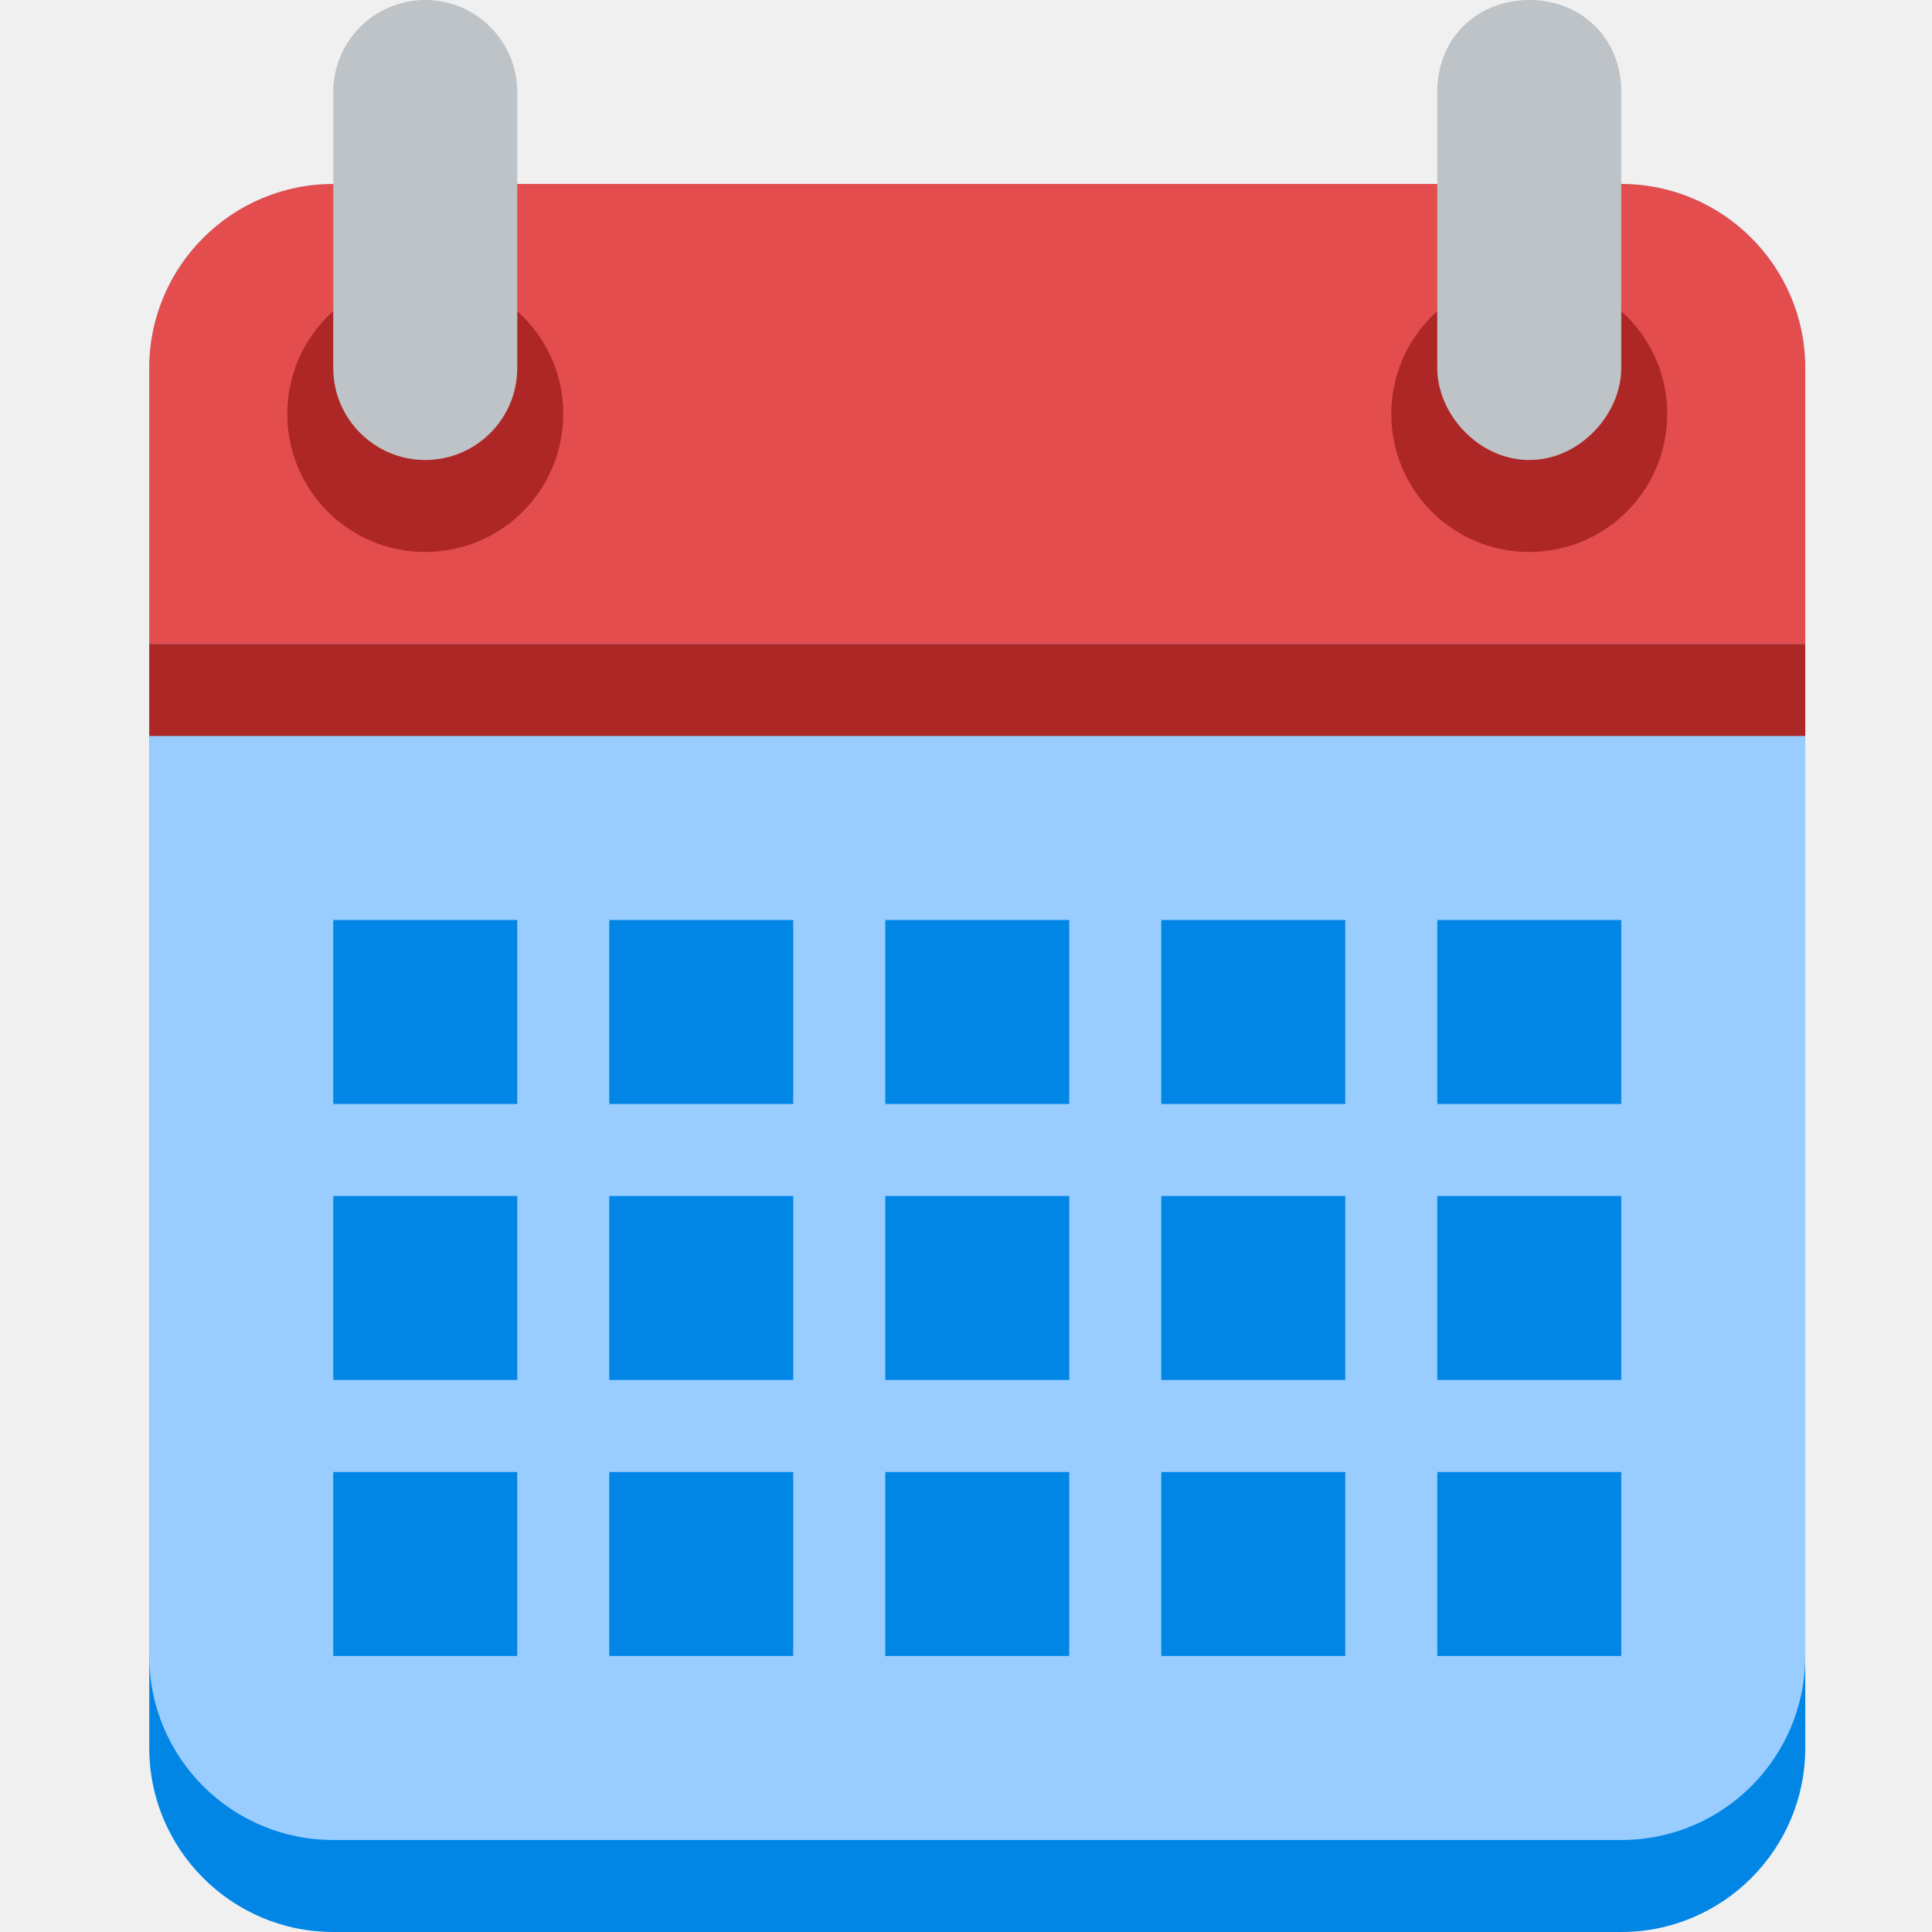
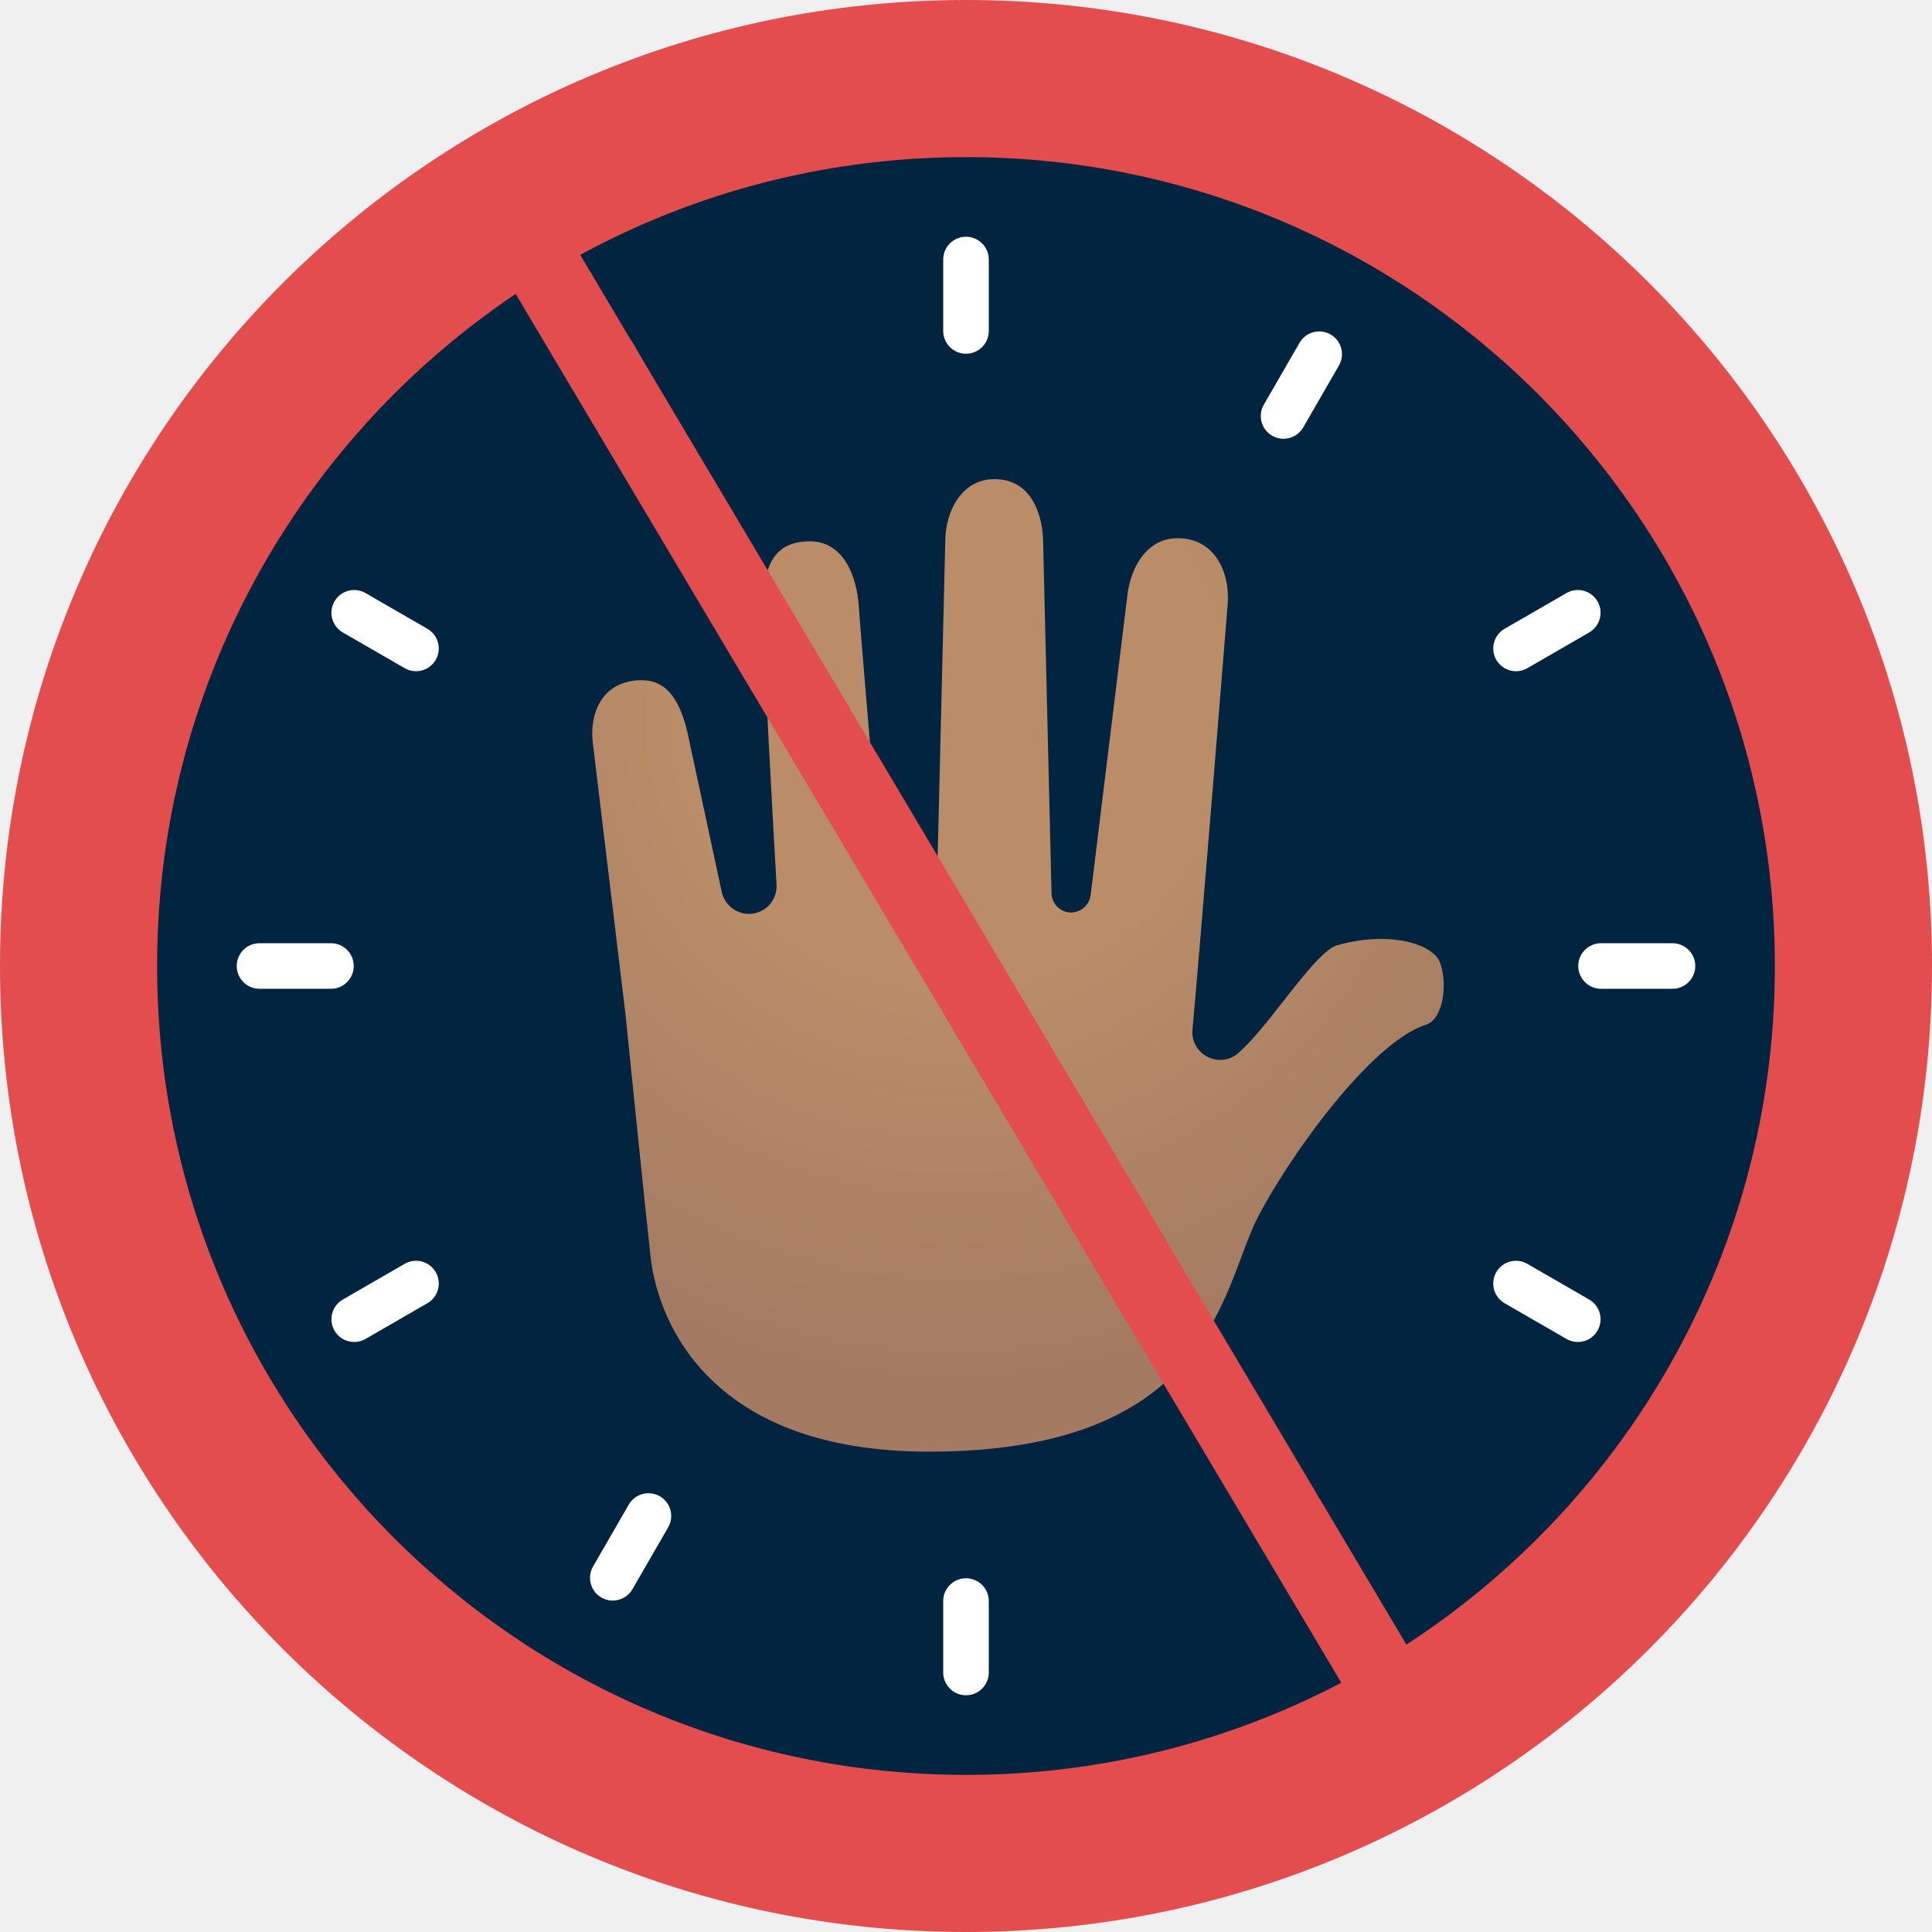
- <svg xmlns="http://www.w3.org/2000/svg" height="233.333" version="1.1" width="233.333" id="svg28">
-   <defs id="defs32" />
-   <g transform="translate(-3,-1029.4)" id="g26">
-     <g id="g852" transform="matrix(11.11111,0,0,11.11111,-12.30655,-10408.378)">
-       <path d="m 5,1032.4 c -1.105,0 -2,0.9 -2,2 v 14 c 0,1.1 0.895,2 2,2 h 6 2 6 c 1.105,0 2,-0.9 2,-2 v -14 c 0,-1.1 -0.895,-2 -2,-2 h -6 -2 z" fill="#bdc3c7" id="path2" style="fill:#0286e5;fill-opacity:1" />
-       <path d="M 5,3 C 3.895,3 3,3.895 3,5 v 14 c 0,1.105 0.895,2 2,2 h 6 2 6 c 1.105,0 2,-0.895 2,-2 V 5 C 21,3.895 20.105,3 19,3 h -6 -2 z" fill="#ecf0f1" transform="translate(0,1028.4)" id="path4" style="fill:#9acdff;fill-opacity:1" />
-       <path d="m 5,1031.4 c -1.105,0 -2,0.9 -2,2 v 3 h 18 v -3 c 0,-1.1 -0.895,-2 -2,-2 h -6 -2 z" fill="#e74c3c" id="path6" style="fill:#e34d4d;fill-opacity:1" />
-       <path d="m 7,5.5 a 1.5,1.5 0 1 1 -3,0 1.5,1.5 0 1 1 3,0 z" fill="#c0392b" transform="translate(0.5,1028.4)" id="path8" style="fill:#ae2727;fill-opacity:1" />
-       <path d="M 6,1 C 5.448,1 5,1.448 5,2 V 5 C 5,5.552 5.448,6 6,6 6.552,6 7,5.552 7,5 V 2 C 7,1.448 6.552,1 6,1 Z" fill="#bdc3c7" transform="translate(0,1028.4)" id="path10" />
-       <path d="m 7,5.5 a 1.5,1.5 0 1 1 -3,0 1.5,1.5 0 1 1 3,0 z" fill="#c0392b" transform="translate(12.5,1028.4)" id="path12" style="fill:#ae2727;fill-opacity:1" />
-       <path d="m 18,1029.4 c -0.552,0 -1,0.4 -1,1 v 3 c 0,0.5 0.448,1 1,1 0.552,0 1,-0.5 1,-1 v -3 c 0,-0.6 -0.448,-1 -1,-1 z" id="path14" style="fill:#bdc3c7" />
-       <path d="m 5,1039.4 v 2 h 2 v -2 z m 3,0 v 2 h 2 v -2 z m 3,0 v 2 h 2 v -2 z m 3,0 v 2 h 2 v -2 z m 3,0 v 2 h 2 v -2 z" id="path16" style="fill:#0286e5;fill-opacity:1" />
-       <path d="m 5,1042.4 v 2 h 2 v -2 z m 3,0 v 2 h 2 v -2 z m 3,0 v 2 h 2 v -2 z m 3,0 v 2 h 2 v -2 z m 3,0 v 2 h 2 v -2 z" id="path18" style="fill:#0286e5;fill-opacity:1" />
-       <path d="m 5,1045.4 v 2 h 2 v -2 z m 3,0 v 2 h 2 v -2 z m 3,0 v 2 h 2 v -2 z m 3,0 v 2 h 2 v -2 z m 3,0 v 2 h 2 v -2 z" id="path20" style="fill:#0286e5;fill-opacity:1" />
-       <rect fill="#c0392b" height="1" transform="translate(0,1028.4)" width="18" x="3" y="8" id="rect24" style="fill:#ae2727;fill-opacity:1" />
-     </g>
-   </g>
+ <svg xmlns="http://www.w3.org/2000/svg" width="1024" height="1024" viewBox="0 0 1024 1024" fill="none">
+   <path fill-rule="evenodd" clip-rule="evenodd" d="M874.042 149.96C781.39 57.308 653.385 0 512 0C370.615 0 242.612 57.308 149.96 149.96C57.309 242.613 0 370.615 0 512C0 653.387 57.309 781.39 149.96 874.041C242.612 966.693 370.615 1024 512 1024C653.385 1024 781.39 966.693 874.042 874.041C966.692 781.39 1024 653.387 1024 512C1024 370.615 966.692 242.613 874.042 149.96Z" fill="#E34D4D" />
+   <path fill-rule="evenodd" clip-rule="evenodd" d="M830.209 193.791C748.773 112.358 636.27 61.988 512 61.988C387.732 61.988 275.226 112.358 193.791 193.791C112.357 275.226 61.986 387.732 61.986 512C61.986 636.268 112.357 748.774 193.791 830.209C275.226 911.644 387.732 962.014 512 962.014C636.27 962.014 748.773 911.644 830.209 830.209C911.644 748.774 962.015 636.268 962.015 512C962.015 387.732 911.644 275.226 830.209 193.791Z" fill="#E34D4D" />
+   <path fill-rule="evenodd" clip-rule="evenodd" d="M815.154 208.848C737.569 131.266 630.389 83.279 512 83.279C393.61 83.279 286.43 131.266 208.847 208.848C131.266 286.43 83.278 393.613 83.278 512C83.278 630.39 131.266 737.572 208.847 815.152C286.43 892.735 393.61 940.721 512 940.721C630.389 940.721 737.569 892.735 815.154 815.152C892.736 737.572 940.72 630.39 940.72 512C940.72 393.613 892.736 286.43 815.154 208.848" fill="#012540" />
+   <path fill-rule="evenodd" clip-rule="evenodd" d="M836.512 512C836.512 505.331 841.919 499.922 848.59 499.922H886.45C893.121 499.922 898.531 505.331 898.531 512C898.531 518.671 893.121 524.081 886.45 524.081H848.59C841.919 524.081 836.512 518.671 836.512 512Z" fill="white" />
+   <path fill-rule="evenodd" clip-rule="evenodd" d="M512 836.51C518.671 836.51 524.081 841.92 524.081 848.588V886.452C524.081 893.12 518.671 898.53 512 898.53C505.332 898.53 499.922 893.12 499.922 886.452V848.588C499.922 841.92 505.332 836.51 512 836.51" fill="white" />
+   <path fill-rule="evenodd" clip-rule="evenodd" d="M137.551 499.922H175.412C182.083 499.922 187.49 505.331 187.49 512C187.49 518.671 182.083 524.081 175.412 524.081H137.551C130.879 524.081 125.472 518.671 125.472 512C125.472 505.331 130.879 499.922 137.551 499.922Z" fill="white" />
+   <path fill-rule="evenodd" clip-rule="evenodd" d="M512 125.472C518.671 125.472 524.081 130.881 524.081 137.55V175.413C524.081 182.084 518.671 187.491 512 187.491C505.332 187.491 499.922 182.084 499.922 175.413V137.55C499.922 130.881 505.332 125.472 512 125.472Z" fill="white" />
+   <path fill-rule="evenodd" clip-rule="evenodd" d="M793.068 349.745C789.731 343.988 791.696 336.614 797.456 333.279L830.243 314.348C836.003 311.011 843.375 312.978 846.712 318.736C850.046 324.496 848.082 331.868 842.324 335.205L809.534 354.136C803.774 357.47 796.402 355.505 793.068 349.745Z" fill="white" />
+   <path fill-rule="evenodd" clip-rule="evenodd" d="M797.456 690.723C791.696 687.389 789.731 680.014 793.068 674.254C796.402 668.497 803.774 666.53 809.534 669.867L842.324 688.798C848.082 692.132 850.046 699.507 846.712 705.264C843.375 711.024 836.003 712.989 830.243 709.652L797.456 690.723" fill="white" />
+   <path fill-rule="evenodd" clip-rule="evenodd" d="M674.254 793.067C680.014 789.73 687.386 791.695 690.72 797.454L709.654 830.245C712.988 836.004 711.021 843.377 705.266 846.711C699.504 850.047 692.134 848.082 688.797 842.323L669.866 809.535C666.532 803.777 668.497 796.402 674.254 793.067" fill="white" />
+   <path fill-rule="evenodd" clip-rule="evenodd" d="M333.279 797.454C336.616 791.695 343.985 789.73 349.748 793.067C355.505 796.402 357.47 803.777 354.135 809.535L335.204 842.323C331.867 848.082 324.495 850.047 318.735 846.711C312.978 843.377 311.013 836.004 314.348 830.245L333.279 797.454Z" fill="white" />
+   <path fill-rule="evenodd" clip-rule="evenodd" d="M230.935 674.254C234.269 680.014 232.304 687.389 226.545 690.723L193.757 709.652C187.998 712.989 180.624 711.024 177.29 705.264C173.954 699.507 175.919 692.132 181.678 688.798L214.467 669.867C220.226 666.53 227.598 668.497 230.935 674.254" fill="white" />
+   <path fill-rule="evenodd" clip-rule="evenodd" d="M226.545 333.279C232.304 336.614 234.269 343.988 230.935 349.745C227.598 355.505 220.226 357.47 214.467 354.136L181.678 335.205C175.919 331.868 173.954 324.496 177.29 318.736C180.624 312.978 187.998 311.011 193.757 314.348L226.545 333.279" fill="white" />
+   <path fill-rule="evenodd" clip-rule="evenodd" d="M349.748 230.935C343.985 234.272 336.616 232.307 333.279 226.547L314.348 193.757C311.013 187.997 312.978 180.625 318.735 177.29C324.495 173.954 331.867 175.921 335.204 181.678L354.135 214.466C357.47 220.228 355.505 227.6 349.748 230.935Z" fill="white" />
+   <path fill-rule="evenodd" clip-rule="evenodd" d="M690.72 226.547C687.386 232.307 680.014 234.272 674.254 230.935C668.497 227.6 666.532 220.228 669.866 214.466L688.797 181.678C692.134 175.921 699.504 173.954 705.266 177.29C711.021 180.625 712.988 187.997 709.654 193.757L690.72 226.547" fill="white" />
+   <path d="M492.441 769.402C441.641 769.402 402.625 756.382 376.497 730.739C351.604 706.288 346.043 677.379 344.807 666.036C340.747 628.962 331.655 538.837 331.566 537.954L314.53 396.41C312.764 385.156 314.839 375.49 320.267 368.958C324.681 363.662 331.257 360.705 339.29 360.528H339.996C347.897 360.528 359.107 363.573 364.712 389.79L382.543 472.765C384 479.474 390.046 484.373 396.887 484.373C397.329 484.373 397.726 484.373 398.167 484.329C406.112 483.623 412.026 476.826 411.584 468.881C409.863 438.781 404.302 339.166 404.302 321.512C404.302 291.985 416.704 287.527 427.473 286.954C428.003 286.91 428.533 286.91 429.062 286.91C451.616 286.91 454.705 314.892 455.102 320.541C456.426 339.387 467.549 470.117 467.637 471.441C468.078 479.165 474.39 485.388 481.981 485.388H482.731C490.588 484.991 496.59 478.415 496.59 470.426L501.004 287.218C501.004 270.623 509.963 253.94 527.044 253.94C528.456 253.94 529.957 254.072 531.457 254.293C547.258 256.721 552.907 273.448 552.907 288.278L557.321 473.163C557.321 478.812 561.779 483.49 567.428 483.667C573.122 483.667 577.535 479.562 578.109 474.089L597.44 316.392C598.941 301.077 607.592 285.63 623.525 285.276H624.231C631.822 285.276 638.045 287.925 642.768 293.089C648.859 299.797 651.683 310.213 650.58 321.689C650.447 323.542 636.368 498.452 632.043 545.722C631.646 549.915 632.97 553.887 635.794 556.932C638.619 560.022 642.591 561.787 646.74 561.787C650.227 561.787 653.537 560.551 656.229 558.212C663.688 551.724 672.03 541.088 680.063 530.804C689.728 518.446 701.777 503.043 708.442 501.101C716.342 498.806 724.198 497.658 731.922 497.658C745.119 497.658 756.109 501.145 761.361 506.971C764.759 510.722 766.613 522.639 763.921 532.393C762.994 535.703 760.743 541.529 755.932 543.074C726.493 552.298 682.622 613.956 666.292 645.91C663.423 651.56 660.952 658.224 658.083 665.904C642.68 706.994 619.464 769.402 492.441 769.402V769.402Z" fill="url(#paint0_radial)" />
+   <line x1="272.191" y1="114.78" x2="747.191" y2="913.78" stroke="#E34D4D" stroke-width="40" />
+   <defs>
+     <radialGradient id="paint0_radial" cx="0" cy="0" r="1" gradientUnits="userSpaceOnUse" gradientTransform="translate(504.327 375.689) scale(408.653)">
+       <stop offset="0.358" stop-color="#BA8D68" />
+       <stop offset="0.872" stop-color="#A47B62" />
+     </radialGradient>
+   </defs>
</svg>
